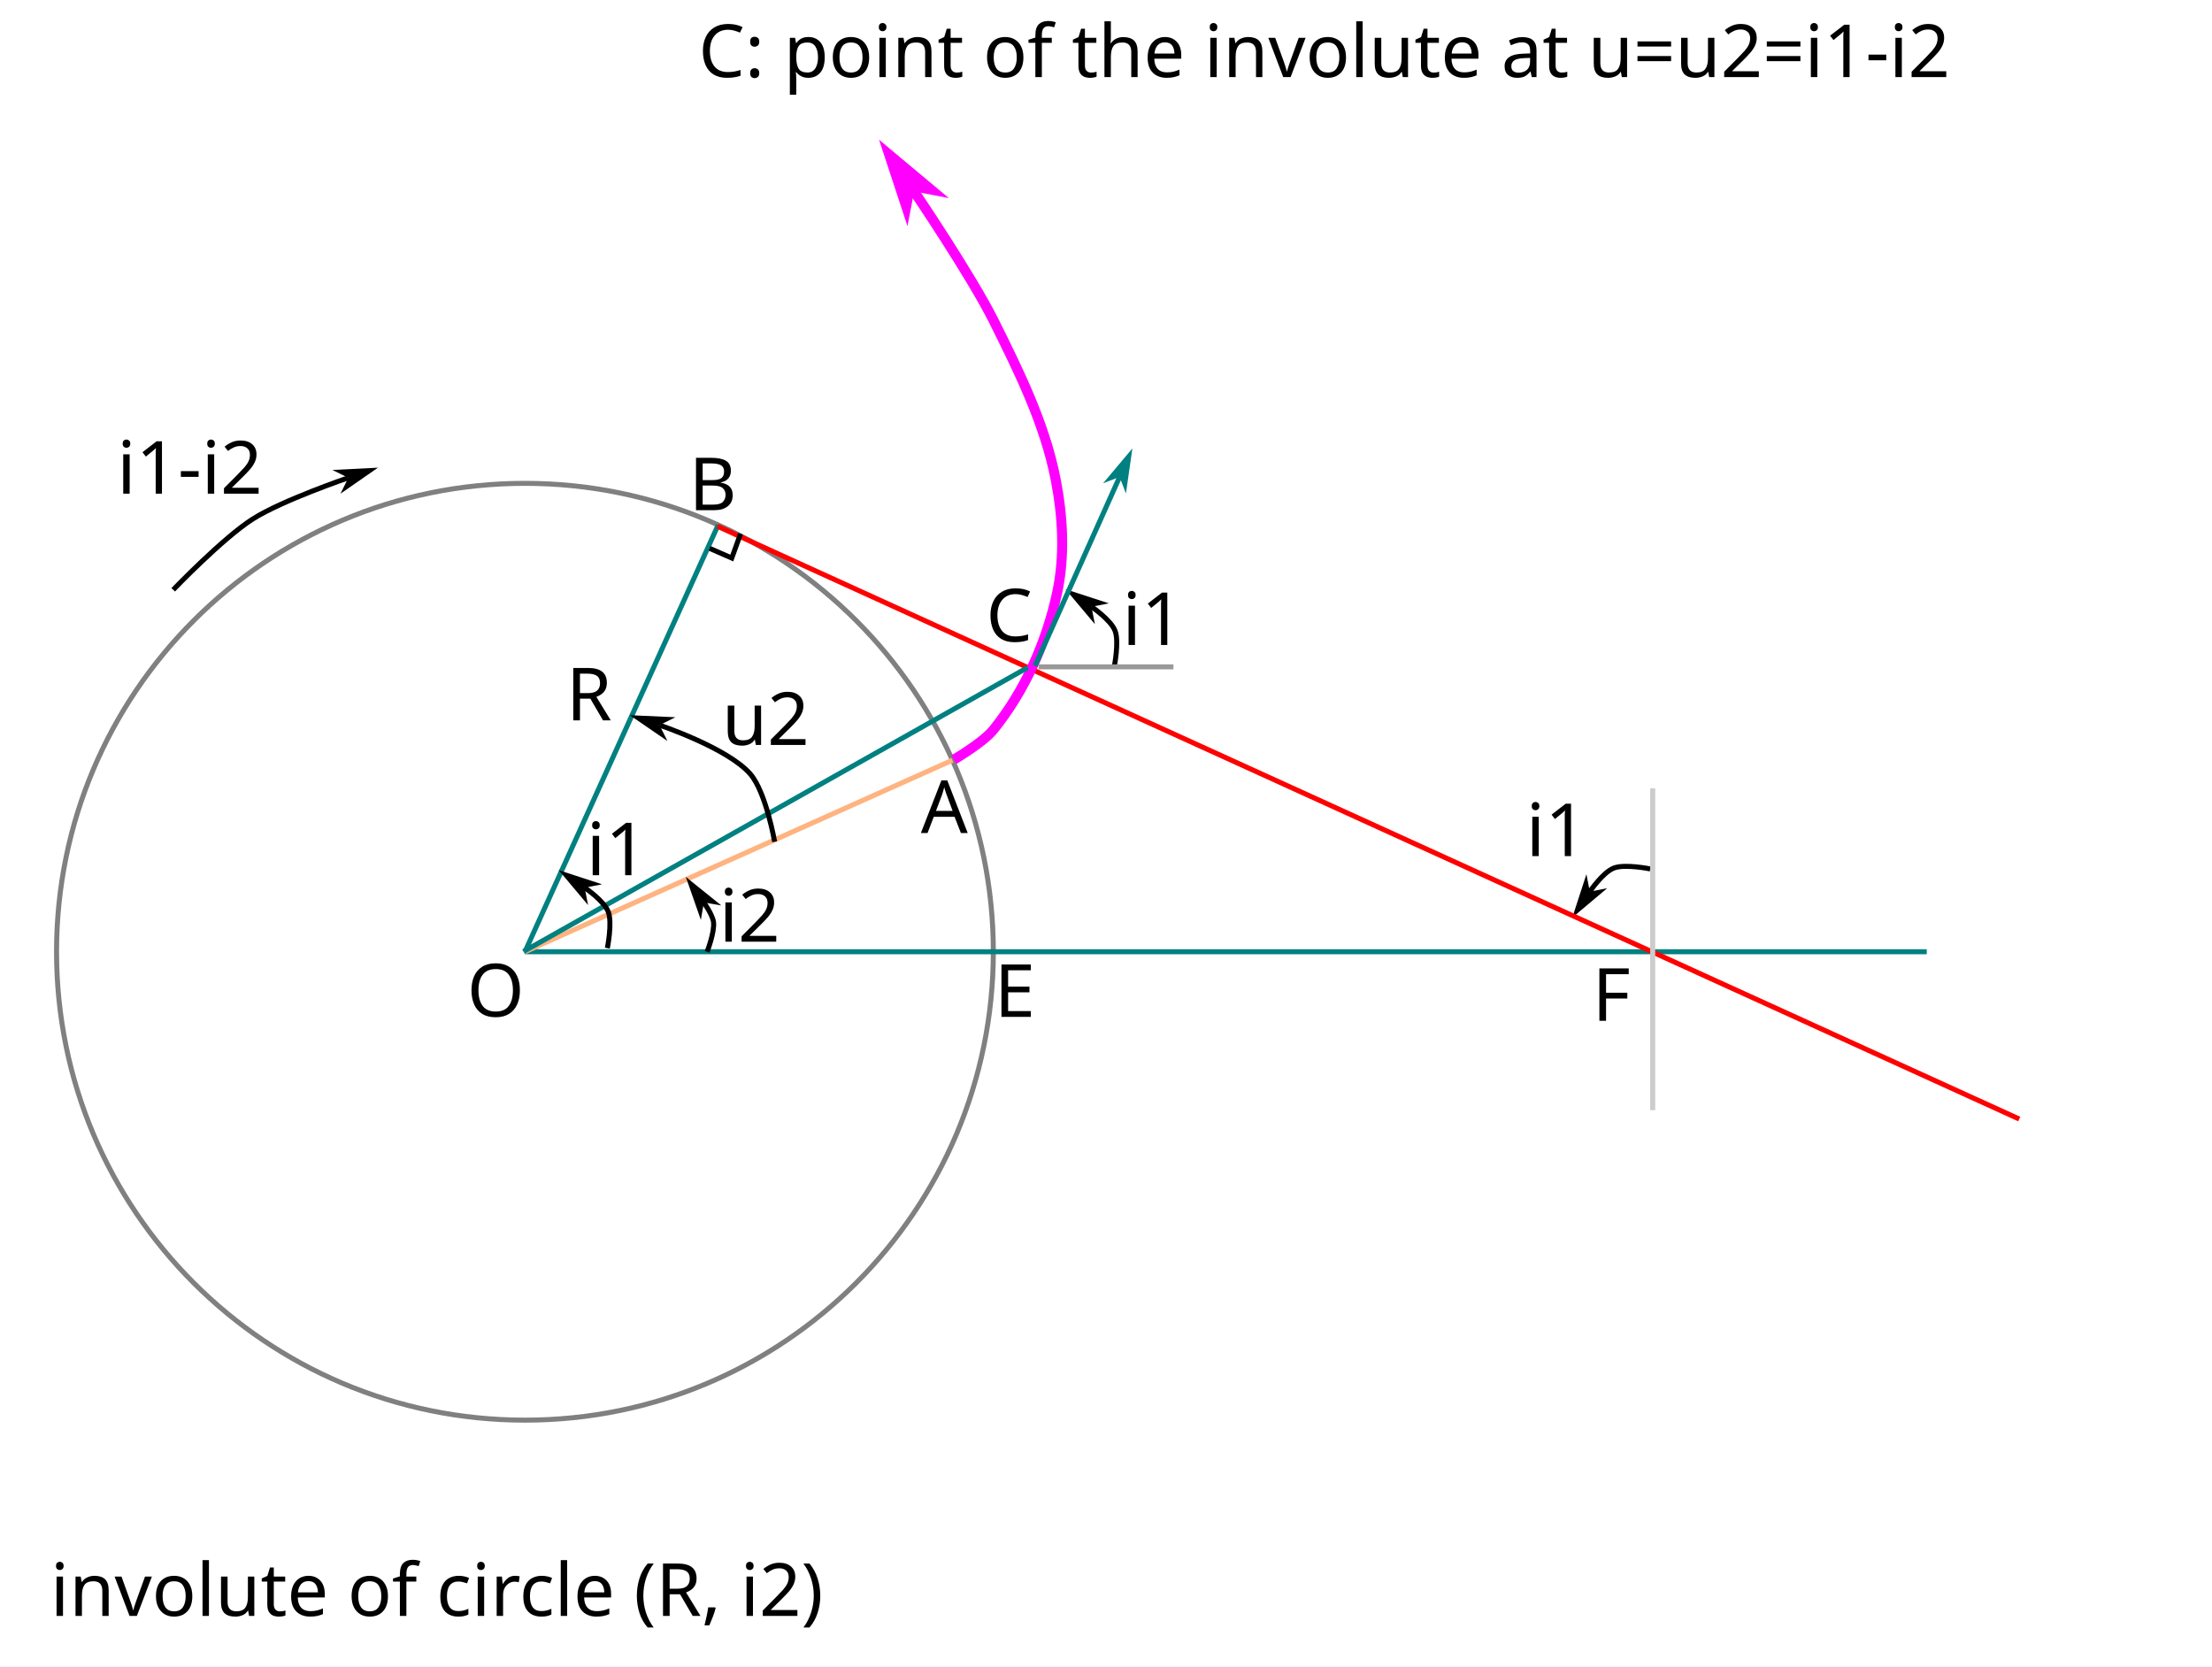
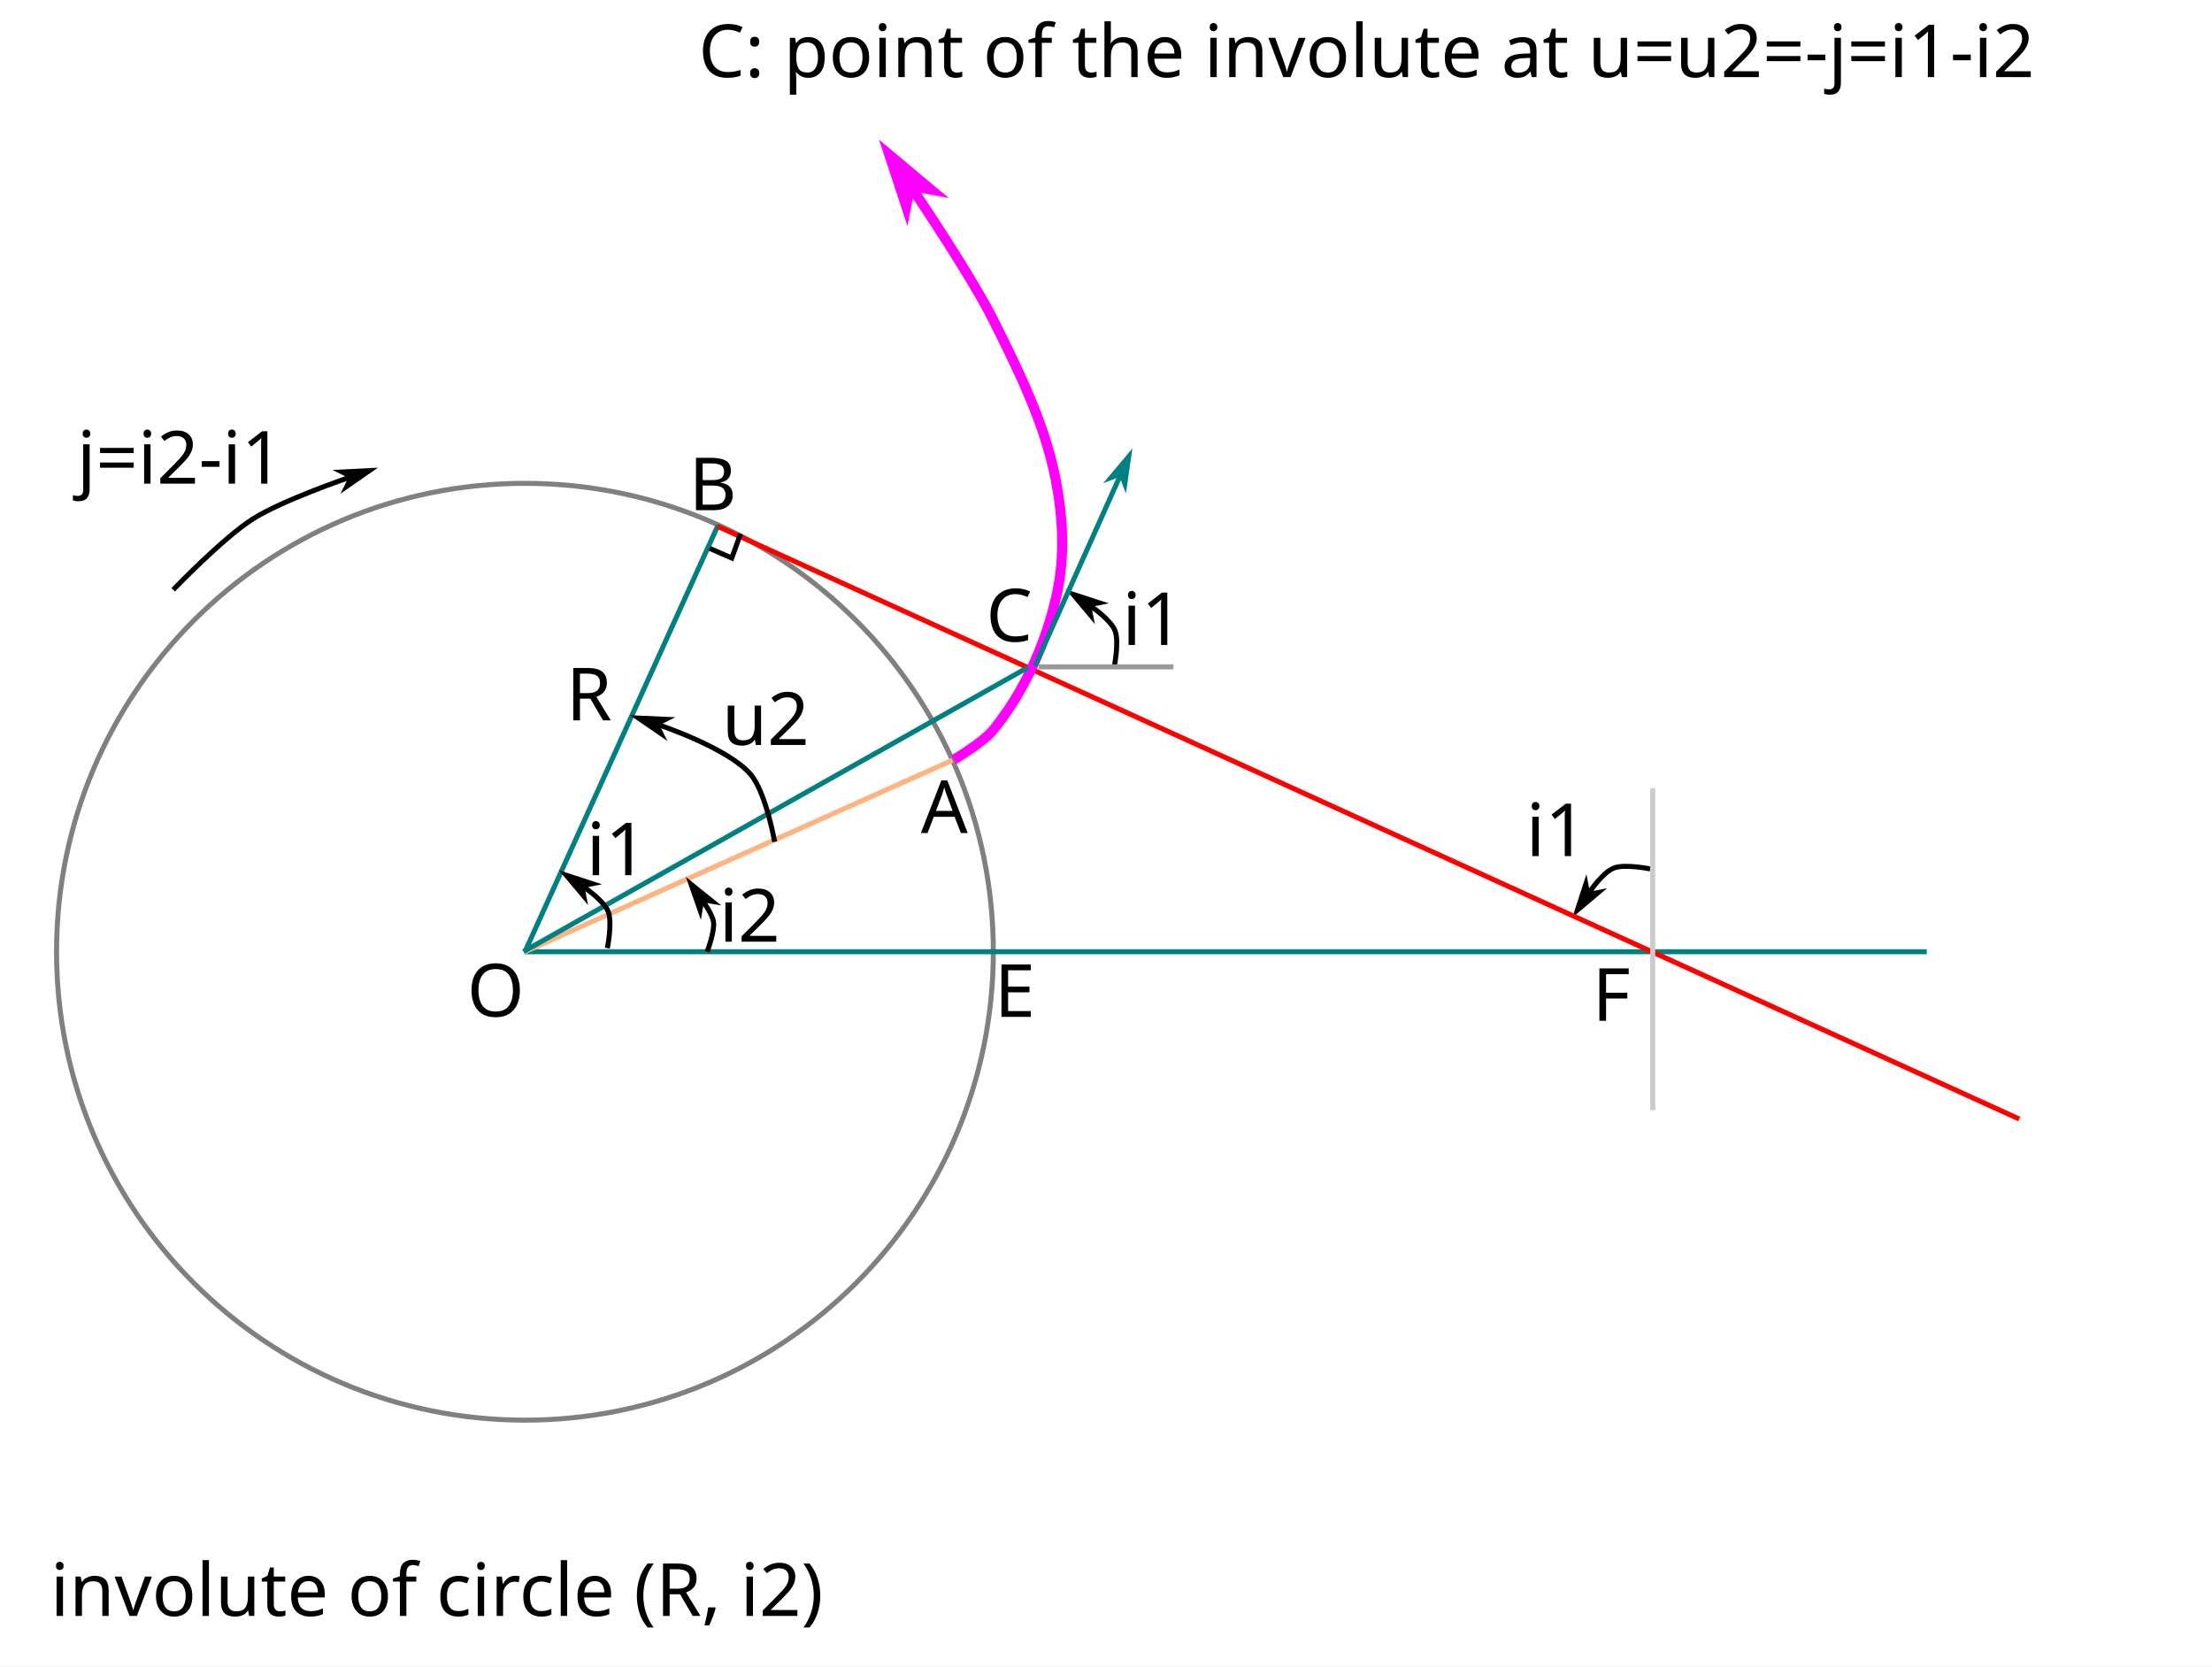
<svg xmlns="http://www.w3.org/2000/svg" width="442.101" height="333.049" viewBox="0 0 116.972 88.119">
  <defs>
    <path id="t" d="M-147.666 998.202h91.694v28.16h-91.694z" />
    <path id="q" d="M391.294 1209.639h45.467v33.055h-45.467z" />
    <path id="p" d="M106.999 977.099h43.608v23.457h-43.608z" />
    <path id="o" d="M170.396 887.155h51.287v28.884h-51.287z" />
    <path id="n" d="M123.378 893.787h33.183v20.587h-33.183z" />
    <path id="m" d="M271.008 1029.654h39.033v31.955h-39.033z" />
    <path id="l" d="M205.933 1000.246H240.2v22.944h-34.267z" />
    <path id="b" d="M297.447 262.575h73.804v34.937h-73.804z" />
    <path id="e" d="M297.447 262.575h73.804v34.937h-73.804z" />
    <path id="f" d="M134.534 178.276h23.407v18.098h-23.407z" />
    <path id="g" d="M165.537 227.936h17.956v23.248h-17.956z" />
    <path id="h" d="M277.39 227.391h48.001v21.52H277.39z" />
    <path id="j" d="M62.586 328.485h375.723v31.328H62.586z" />
    <path id="s" d="M297.447 262.575h73.804v34.937h-73.804z" />
    <path id="a" d="M249.088 465.569h309.477v42.19H249.088z" />
    <marker id="k" markerHeight="5" markerWidth="8.75" orient="auto-start-reverse" preserveAspectRatio="xMidYMid" refX="0" refY="0" style="overflow:visible" viewBox="0 0 8.75 5">
      <path d="m0 0 5-5-17.5 5L5 5Z" style="fill:context-stroke;fill-rule:evenodd;stroke:none" transform="scale(-.5)" />
    </marker>
    <marker id="c" markerHeight="5" markerWidth="8.75" orient="auto-start-reverse" preserveAspectRatio="xMidYMid" refX="0" refY="0" style="overflow:visible" viewBox="0 0 8.75 5">
      <path d="m0 0 5-5-17.5 5L5 5Z" style="fill:context-stroke;fill-rule:evenodd;stroke:none" transform="scale(-.5)" />
    </marker>
    <marker id="d" markerHeight="5" markerWidth="8.75" orient="auto-start-reverse" preserveAspectRatio="xMidYMid" refX="0" refY="0" style="overflow:visible" viewBox="0 0 8.75 5">
      <path d="m0 0 5-5-17.5 5L5 5Z" style="fill:context-stroke;fill-rule:evenodd;stroke:none" transform="scale(-.5)" />
    </marker>
    <marker id="i" markerHeight="5" markerWidth="8.75" orient="auto-start-reverse" preserveAspectRatio="xMidYMid" refX="0" refY="0" style="overflow:visible" viewBox="0 0 8.75 5">
      <path d="m0 0 5-5-17.5 5L5 5Z" style="fill:context-stroke;fill-rule:evenodd;stroke:none" transform="scale(-.5)" />
    </marker>
    <marker id="r" markerHeight="5" markerWidth="8.75" orient="auto-start-reverse" preserveAspectRatio="xMidYMid" refX="0" refY="0" style="overflow:visible" viewBox="0 0 8.75 5">
      <path d="m0 0 5-5-17.5 5L5 5Z" style="fill:context-stroke;fill-rule:evenodd;stroke:none" transform="scale(-.5)" />
    </marker>
  </defs>
  <g transform="translate(-15.905 -217.963)">
    <path d="M16.038 218.095h116.708v87.855H16.038z" style="fill:#fff;stroke:#fff;stroke-width:.265" />
    <text xml:space="preserve" style="font-size:14.667px;line-height:1.25;font-family:sans-serif;white-space:pre;shape-inside:url(#a);display:inline" transform="matrix(.26458 0 0 .26458 -13.063 95.427)">
-       <tspan x="249.088" y="478.545">C: point of the involute at u=u2=i1-i2</tspan>
+       <tspan x="249.088" y="478.545">C: point of the involute at u=u2=-j=i1-i2</tspan>
    </text>
    <text xml:space="preserve" style="font-size:14.667px;line-height:1.25;font-family:sans-serif;white-space:pre;shape-inside:url(#b);display:inline" transform="matrix(.26458 0 0 .26458 17.906 190.327)">
      <tspan x="297.447" y="275.551">i1</tspan>
    </text>
    <path d="M103.172 263.912s-1.33-.272-1.917-.05c-.586.22-1.28 1.249-1.28 1.249" style="fill:none;stroke:#000;stroke-width:.265px;stroke-linecap:butt;stroke-linejoin:miter;stroke-opacity:1;marker-end:url(#c)" />
    <path d="M74.823 253.244s.27-1.33.05-1.917c-.22-.586-1.25-1.28-1.25-1.28" style="fill:none;stroke:#000;stroke-width:.265px;stroke-linecap:butt;stroke-linejoin:miter;stroke-opacity:1;marker-end:url(#d)" />
    <text xml:space="preserve" style="font-size:14.667px;line-height:1.25;font-family:sans-serif;white-space:pre;shape-inside:url(#e);display:inline" transform="matrix(.26458 0 0 .26458 -3.444 179.165)">
      <tspan x="297.447" y="275.551">i1</tspan>
    </text>
    <circle cx="43.664" cy="268.291" r="24.769" style="fill:none;stroke:gray;stroke-width:.265" />
    <path d="M43.664 268.29h74.13M43.664 268.29l10.216-22.563" style="fill:none;stroke:teal;stroke-width:.265px;stroke-linecap:butt;stroke-linejoin:miter;stroke-opacity:1" />
    <path d="m53.84 245.788 68.844 31.349" style="fill:none;stroke:red;stroke-width:.265px;stroke-linecap:butt;stroke-linejoin:miter;stroke-opacity:1" />
    <text xml:space="preserve" style="font-size:14.667px;line-height:1.25;font-family:sans-serif;white-space:pre;shape-inside:url(#f);display:inline" transform="matrix(.26458 0 0 .26458 10.25 205.452)">
      <tspan x="134.535" y="191.252">R</tspan>
    </text>
    <text xml:space="preserve" style="font-size:14.667px;line-height:1.25;font-family:sans-serif;white-space:pre;shape-inside:url(#g);display:inline" transform="matrix(.26458 0 0 .26458 -3.195 207.976)">
      <tspan x="165.537" y="240.912">O</tspan>
    </text>
    <text xml:space="preserve" style="font-size:14.667px;line-height:1.25;font-family:sans-serif;white-space:pre;shape-inside:url(#h);display:inline" transform="matrix(.26458 0 0 .26458 -8.79 198.418)">
      <tspan x="277.391" y="240.367">A</tspan>
    </text>
    <path d="M66.343 258.132s1.542-.897 2.091-1.576c1.68-2.076 2.817-4.653 3.376-7.264.417-1.951.3-4.027-.082-5.985-.572-2.93-1.925-5.67-3.255-8.343-1.198-2.41-4.228-6.878-4.228-6.878" style="fill:none;stroke:#f0f;stroke-width:.529;stroke-linecap:butt;stroke-linejoin:miter;stroke-opacity:1;marker-end:url(#i)" />
    <text xml:space="preserve" style="font-size:14.667px;line-height:1.25;font-family:sans-serif;white-space:pre;shape-inside:url(#j);display:inline" transform="matrix(.26458 0 0 .26458 2.007 213.068)">
      <tspan x="62.586" y="341.461">involute of circle (R, i2)</tspan>
    </text>
    <path d="m70.637 253.172 4.474-9.988" style="fill:none;stroke:teal;stroke-width:.265px;stroke-linecap:butt;stroke-linejoin:miter;stroke-opacity:1;marker-end:url(#i)" />
    <path d="M70.826 253.226h7.131" style="fill:none;stroke:#999;stroke-width:.265px;stroke-linecap:butt;stroke-linejoin:miter;stroke-opacity:1" />
    <path d="m53.43 246.96 1.172.512.463-1.28" style="fill:none;stroke:#000;stroke-width:.265px;stroke-linecap:butt;stroke-linejoin:miter;stroke-opacity:1" />
    <path d="M103.301 276.668v-17.02" style="fill:none;stroke:#ccc;stroke-width:.265px;stroke-linecap:butt;stroke-linejoin:miter;stroke-opacity:1" />
    <path d="m43.664 268.29 22.603-10.127" style="fill:none;stroke:#ffb380;stroke-width:.265px;stroke-linecap:butt;stroke-linejoin:miter;stroke-opacity:1" />
    <path d="M53.297 268.29s.404-1.035.34-1.564c-.047-.384-.511-1.041-.511-1.041" style="fill:none;stroke:#000;stroke-width:.265px;stroke-linecap:butt;stroke-linejoin:miter;stroke-opacity:1;marker-end:url(#k)" />
    <text xml:space="preserve" style="font-size:14.667px;line-height:1.25;font-family:sans-serif;white-space:pre;shape-inside:url(#l);display:inline" transform="matrix(.26458 0 0 .26458 -.552 -.319)">
      <tspan x="205.934" y="1013.223">i2</tspan>
    </text>
    <text xml:space="preserve" style="font-size:14.667px;line-height:1.25;font-family:sans-serif;white-space:pre;shape-inside:url(#m);display:inline" transform="matrix(.26458 0 0 .26458 -3.216 -4.125)">
      <tspan x="271.008" y="1042.631">E</tspan>
    </text>
    <text xml:space="preserve" style="font-size:14.667px;line-height:1.25;font-family:sans-serif;white-space:pre;shape-inside:url(#n);display:inline" transform="matrix(.26458 0 0 .26458 19.691 5.029)">
      <tspan x="123.379" y="906.764">B</tspan>
    </text>
    <text xml:space="preserve" style="font-size:14.667px;line-height:1.25;font-family:sans-serif;white-space:pre;shape-inside:url(#o);display:inline" transform="matrix(.26458 0 0 .26458 22.963 13.728)">
      <tspan x="170.396" y="900.133">C</tspan>
    </text>
    <path d="m43.588 268.28 26.658-15.017" style="fill:none;stroke:teal;stroke-width:.265px;stroke-linecap:butt;stroke-linejoin:miter;stroke-opacity:1" />
    <path d="M56.868 262.475s-.456-2.615-1.28-3.575c-1.187-1.38-4.807-2.592-4.807-2.592" style="fill:none;stroke:#000;stroke-width:.265px;stroke-linecap:butt;stroke-linejoin:miter;stroke-opacity:1;marker-end:url(#k)" />
    <text xml:space="preserve" style="font-size:14.667px;line-height:1.25;font-family:sans-serif;white-space:pre;shape-inside:url(#p);display:inline" transform="matrix(.26458 0 0 .26458 25.775 -4.599)">
      <tspan x="106.998" y="990.076">u2</tspan>
    </text>
    <text xml:space="preserve" style="font-size:14.667px;line-height:1.25;font-family:sans-serif;white-space:pre;shape-inside:url(#q);display:inline" transform="matrix(.26458 0 0 .26458 -3.422 -51.538)">
      <tspan x="391.293" y="1222.615">F</tspan>
    </text>
    <path d="M48.022 268.1s.271-1.33.05-1.917c-.22-.586-1.249-1.28-1.249-1.28" style="fill:none;stroke:#000;stroke-width:.265px;stroke-linecap:butt;stroke-linejoin:miter;stroke-opacity:1;marker-end:url(#r)" />
    <text xml:space="preserve" style="font-size:14.667px;line-height:1.25;font-family:sans-serif;white-space:pre;shape-inside:url(#s);display:inline" transform="matrix(.26458 0 0 .26458 -31.782 191.338)">
      <tspan x="297.447" y="275.551">i1</tspan>
    </text>
    <path d="M25.064 249.15s2.624-2.734 4.207-3.742c1.547-.985 5.053-2.18 5.053-2.18" style="fill:none;stroke:#000;stroke-width:.265px;stroke-linecap:butt;stroke-linejoin:miter;stroke-opacity:1;marker-end:url(#k)" />
-     <text xml:space="preserve" style="font-size:14.667px;line-height:1.25;font-family:sans-serif;white-space:pre;shape-inside:url(#t);display:inline" transform="matrix(.26458 0 0 .26458 61.16 -23.471)">
-       <tspan x="-147.666" y="1011.178">i1-i2</tspan>
+     <text xml:space="preserve" style="font-size:14.667px;line-height:1.25;font-family:sans-serif;white-space:pre;shape-inside:url(#t);display:inline" transform="matrix(.26458 0 0 .26458 59.044 -24)">
+       <tspan x="-147.666" y="1011.178">j=i2-i1</tspan>
    </text>
  </g>
</svg>
